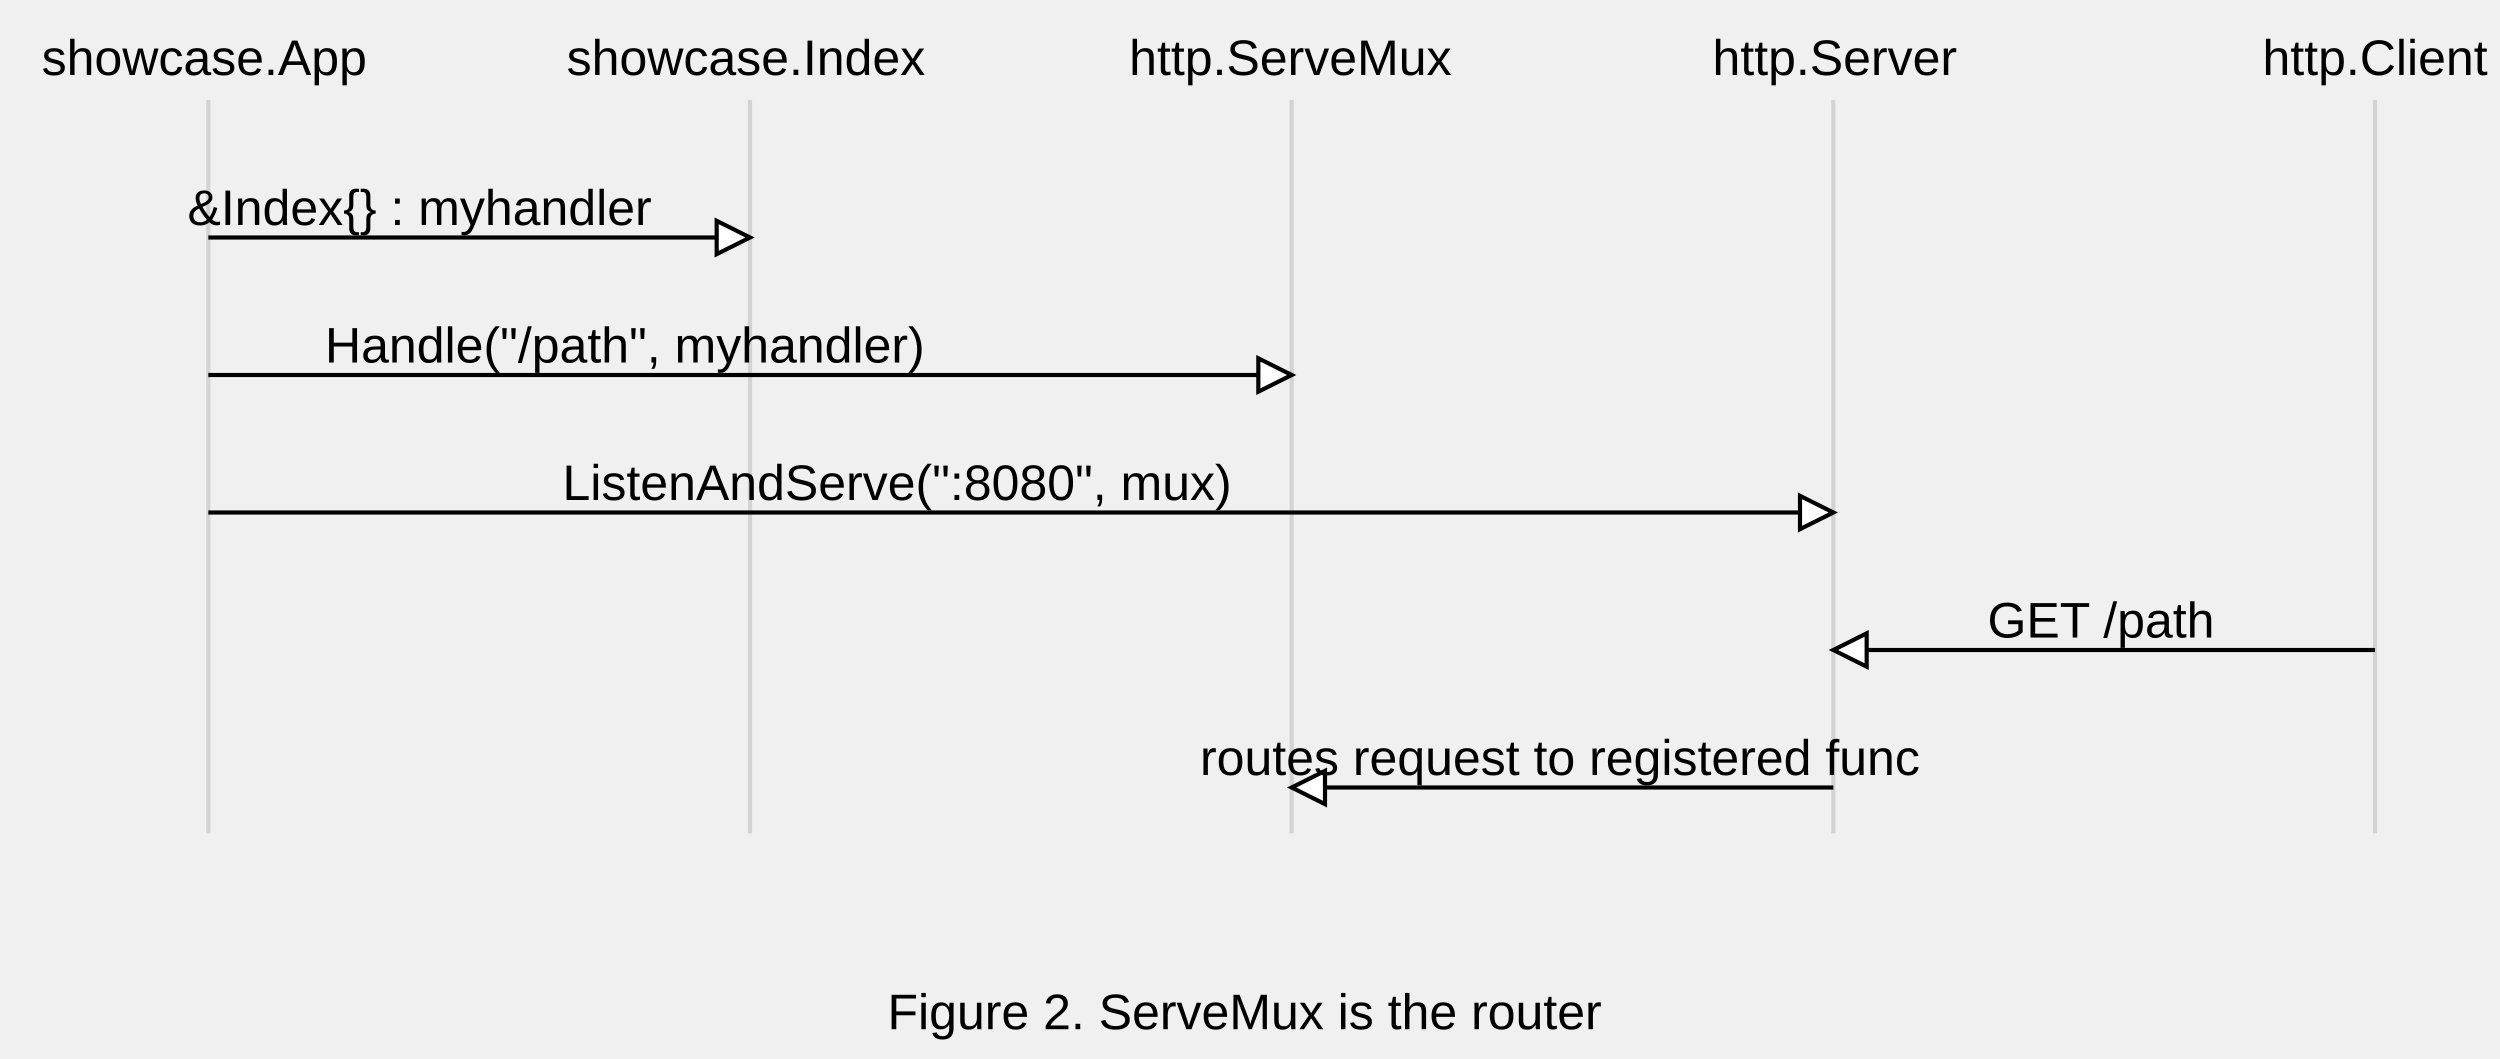
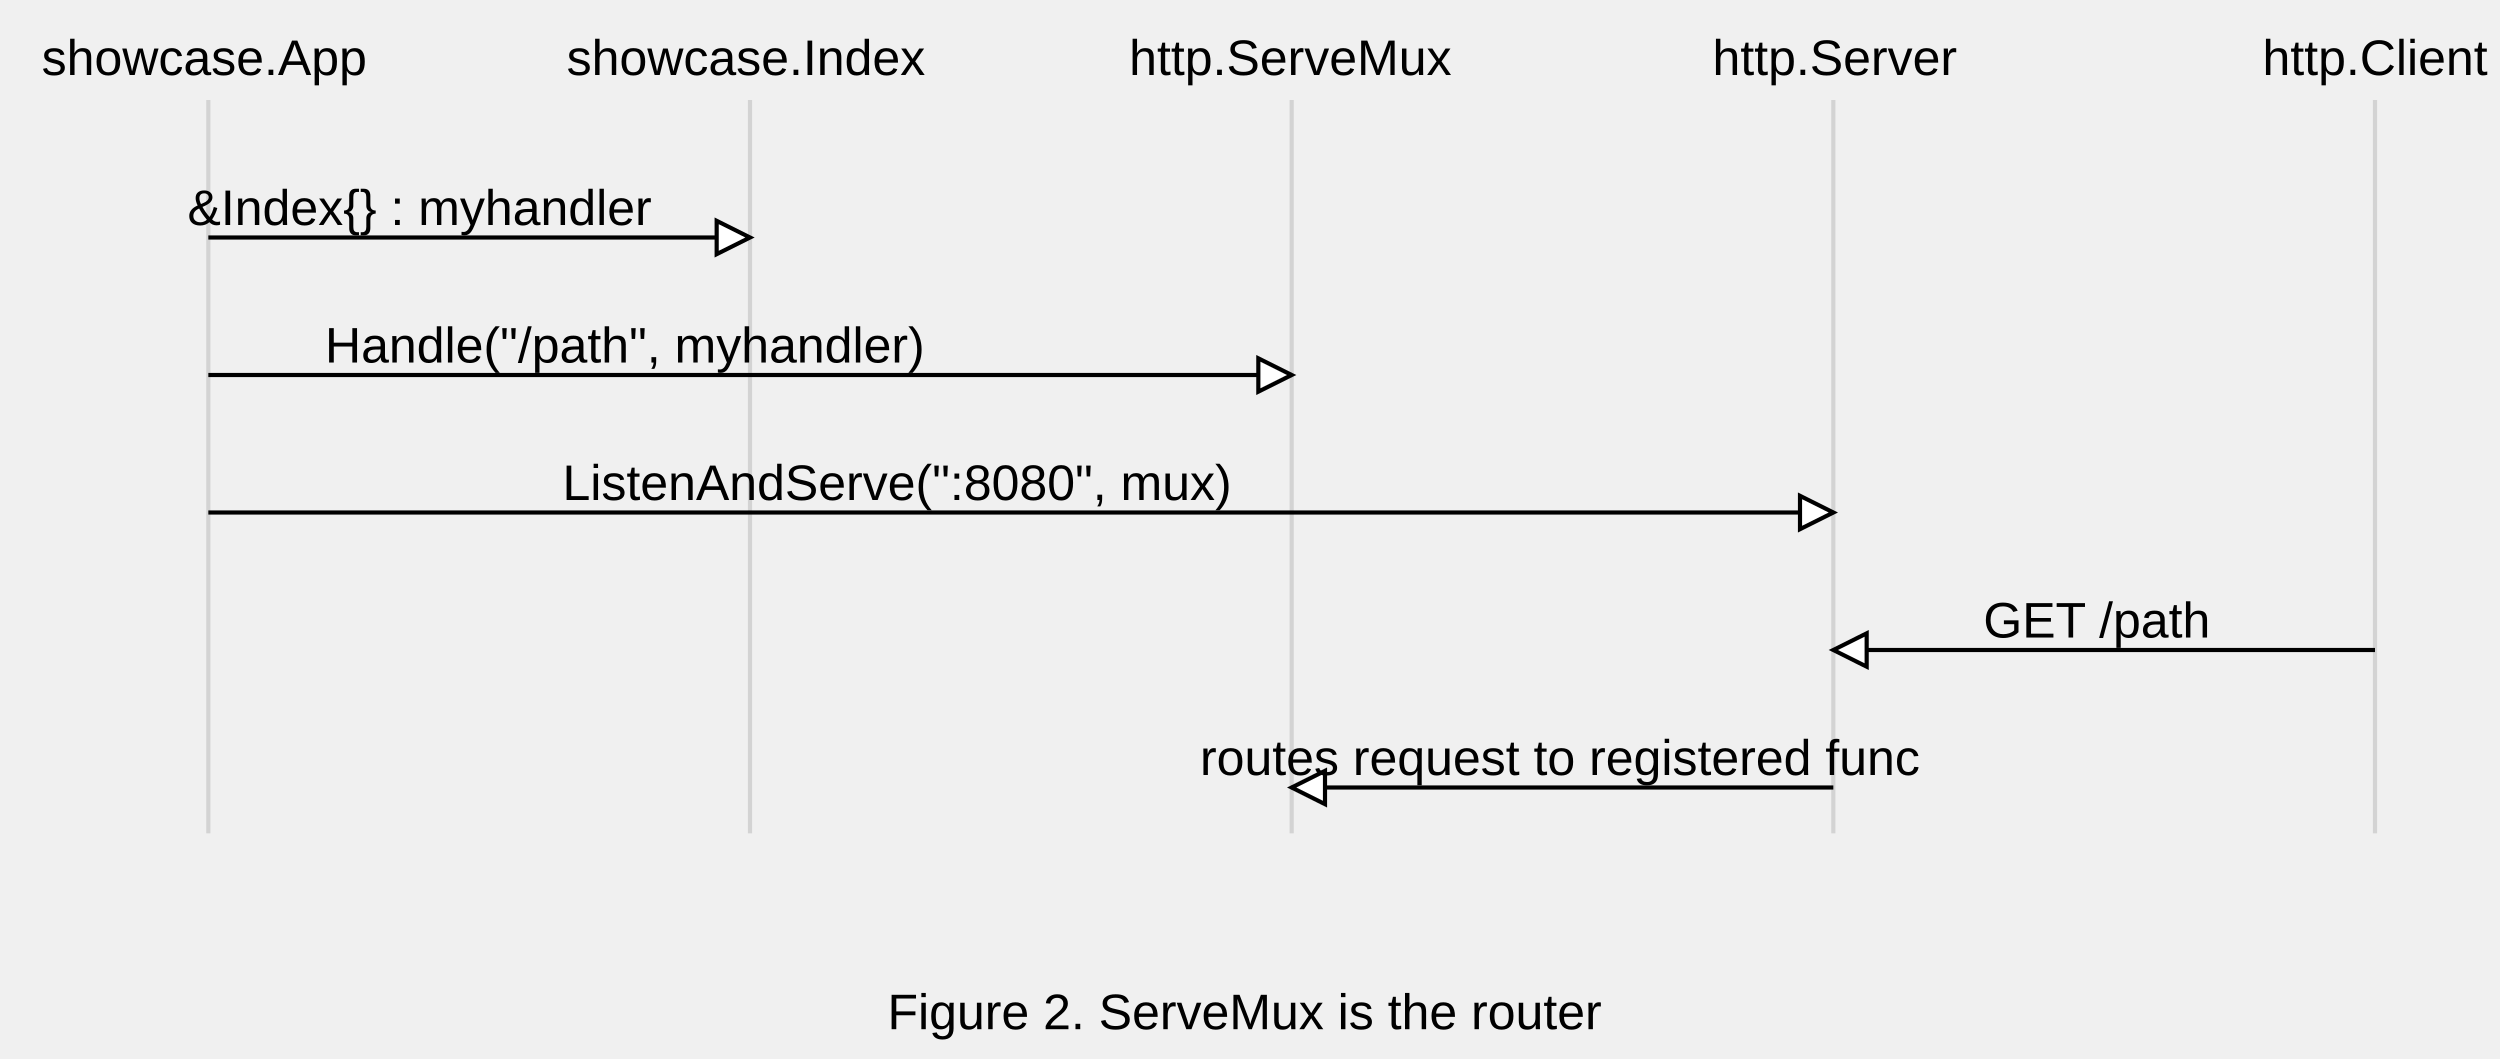
<svg xmlns="http://www.w3.org/2000/svg" font-family="Arial,Helvetica,sans-serif" width="600" height="254">
  <path stroke="#d3d3d3" d="M50,24 L50,200" />
  <text font-family="Arial,Helvetica,sans-serif" font-size="12px" x="10" y="18">showcase.App</text>
  <path stroke="#d3d3d3" d="M180,24 L180,200" />
  <text font-family="Arial,Helvetica,sans-serif" font-size="12px" x="136" y="18">showcase.Index</text>
  <path stroke="#d3d3d3" d="M310,24 L310,200" />
  <text font-family="Arial,Helvetica,sans-serif" font-size="12px" x="271" y="18">http.ServeMux</text>
  <path stroke="#d3d3d3" d="M440,24 L440,200" />
  <text font-family="Arial,Helvetica,sans-serif" font-size="12px" x="411" y="18">http.Server</text>
  <path stroke="#d3d3d3" d="M570,24 L570,200" />
  <text font-family="Arial,Helvetica,sans-serif" font-size="12px" x="543" y="18">http.Client</text>
  <path stroke="black" d="M50,57 L180,57" />
  <g transform="rotate(90 180 57)">
    <path stroke="black" fill="#ffffff" d="M176,65 l4,-8 l 4,8 Z" />
  </g>
  <text font-family="Arial,Helvetica,sans-serif" font-size="12px" x="45" y="54">&amp;Index{} : myhandler</text>
  <path stroke="black" d="M50,90 L310,90" />
  <g transform="rotate(90 310 90)">
    <path stroke="black" fill="#ffffff" d="M306,98 l4,-8 l 4,8 Z" />
  </g>
  <text font-family="Arial,Helvetica,sans-serif" font-size="12px" x="78" y="87">Handle("/path", myhandler)</text>
  <path stroke="black" d="M50,123 L440,123" />
  <g transform="rotate(90 440 123)">
    <path stroke="black" fill="#ffffff" d="M436,131 l4,-8 l 4,8 Z" />
  </g>
  <text font-family="Arial,Helvetica,sans-serif" font-size="12px" x="135" y="120">ListenAndServe(":8080", mux)</text>
  <path stroke="black" d="M570,156 L440,156" />
  <g transform="rotate(270 440 156)">
    <path stroke="black" fill="#ffffff" d="M436,164 l4,-8 l 4,8 Z" />
  </g>
-   <text font-family="Arial,Helvetica,sans-serif" font-size="12px" x="477" y="153">GET /path </text>
+   <text font-family="Arial,Helvetica,sans-serif" font-size="12px" x="476" y="153">GET /path </text>
  <path stroke="black" d="M440,189 L310,189" />
  <g transform="rotate(270 310 189)">
    <path stroke="black" fill="#ffffff" d="M306,197 l4,-8 l 4,8 Z" />
  </g>
  <text font-family="Arial,Helvetica,sans-serif" font-size="12px" x="288" y="186">routes request to registered func</text>
  <text font-family="Arial,Helvetica,sans-serif" font-size="12px" x="213" y="247">Figure 2. ServeMux is the router</text>
</svg>
